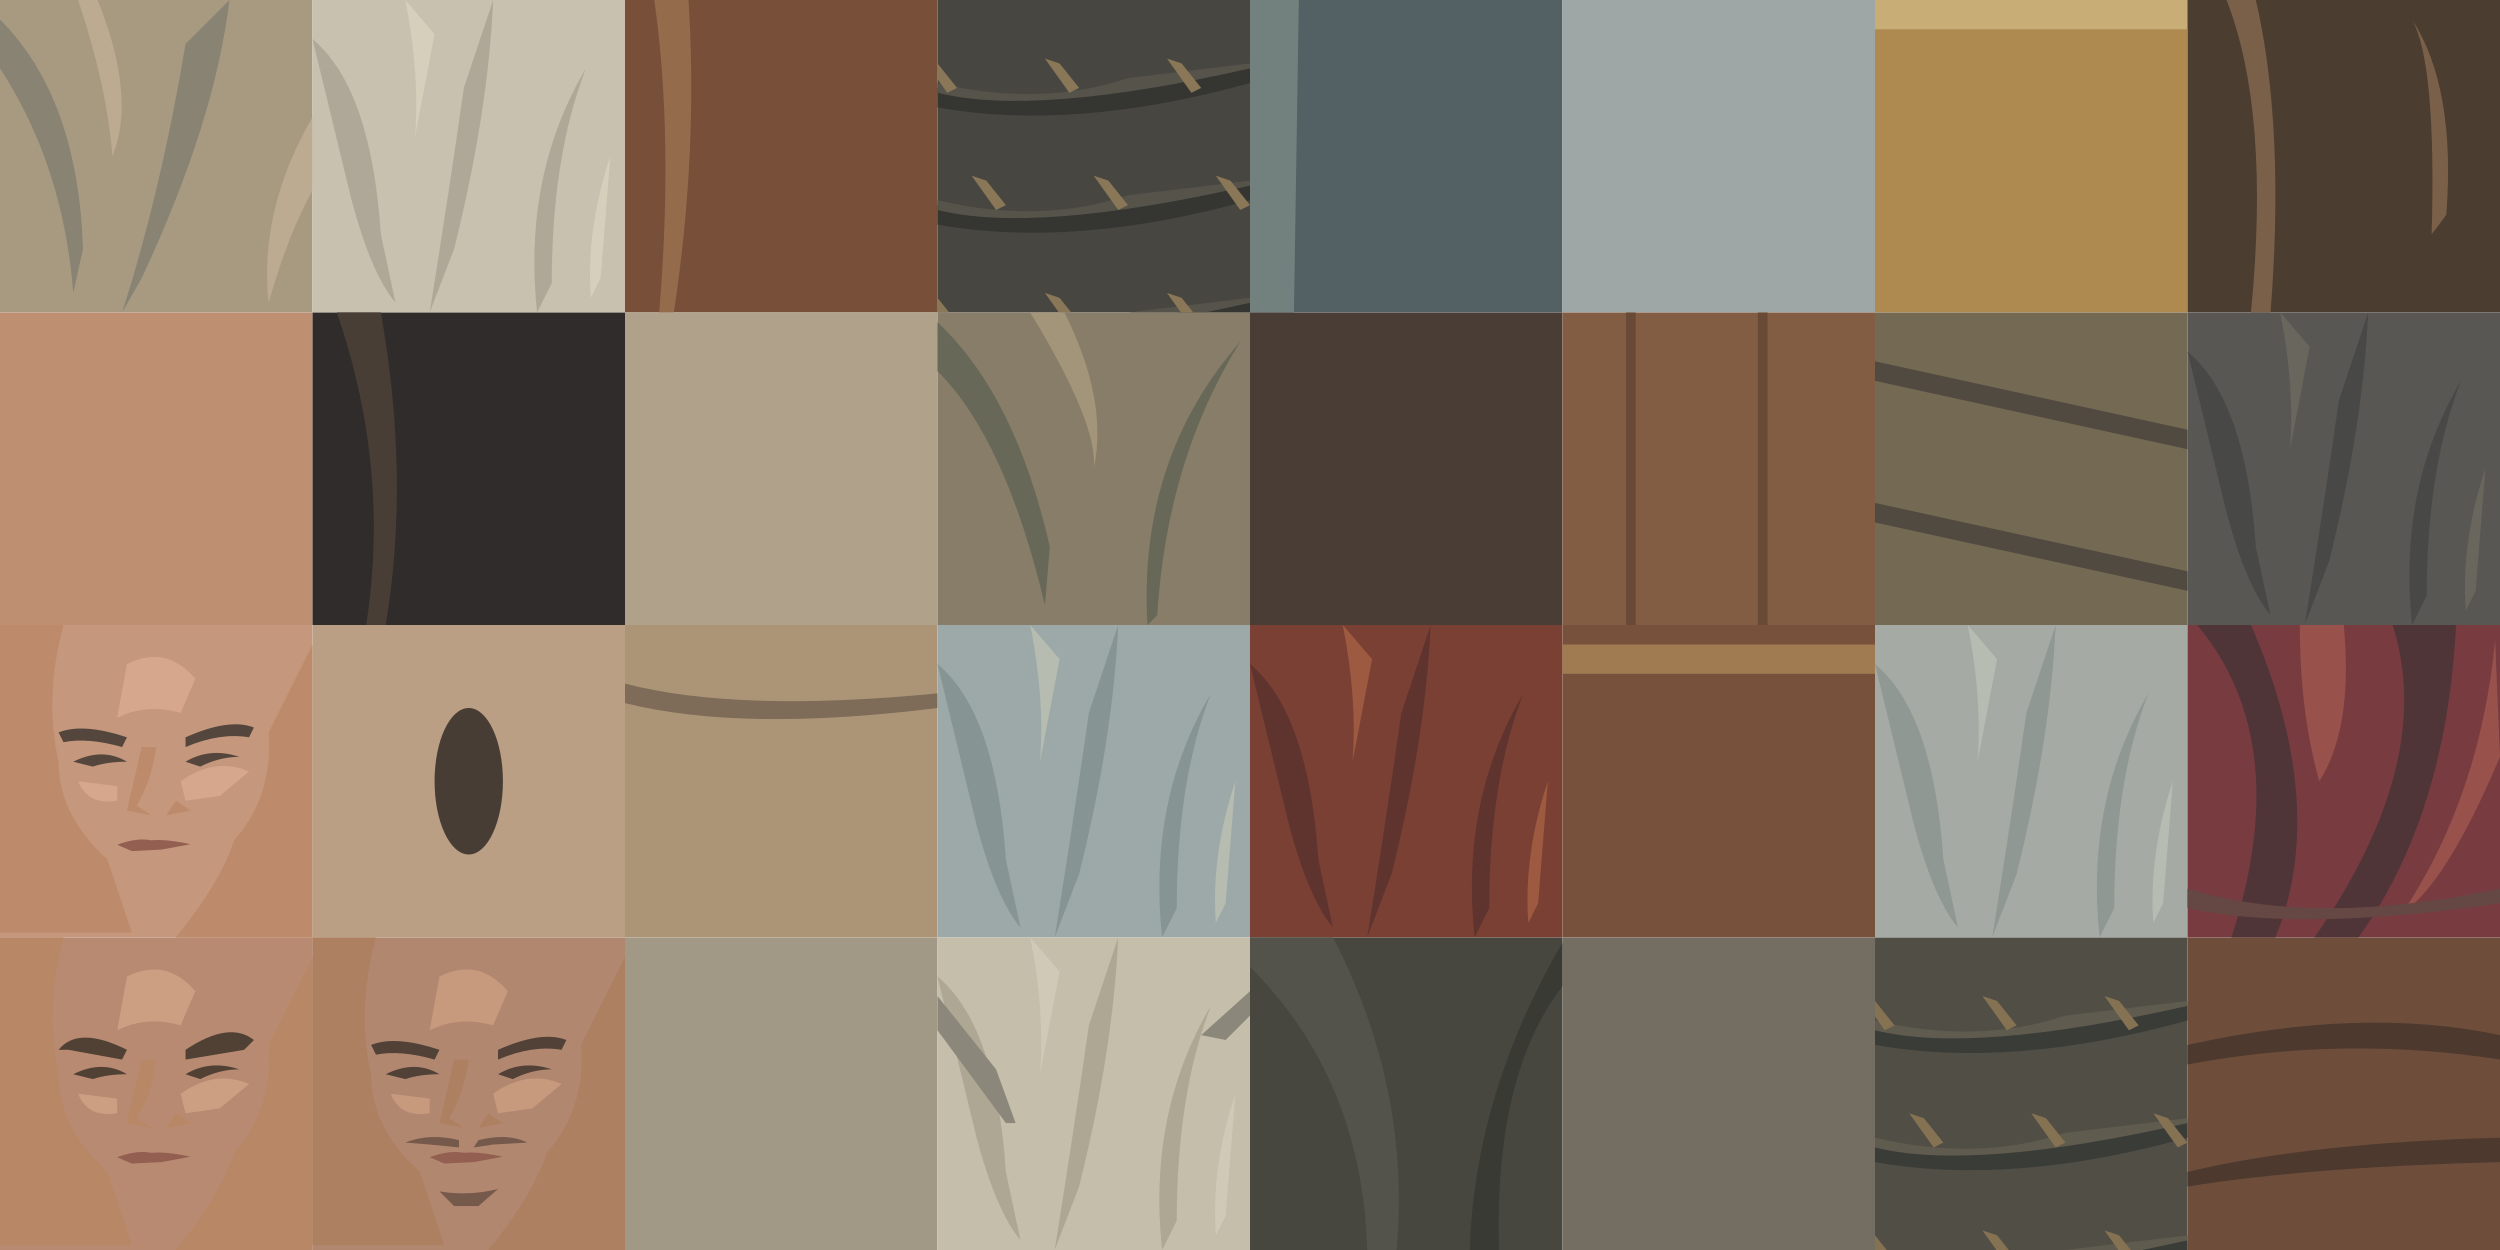
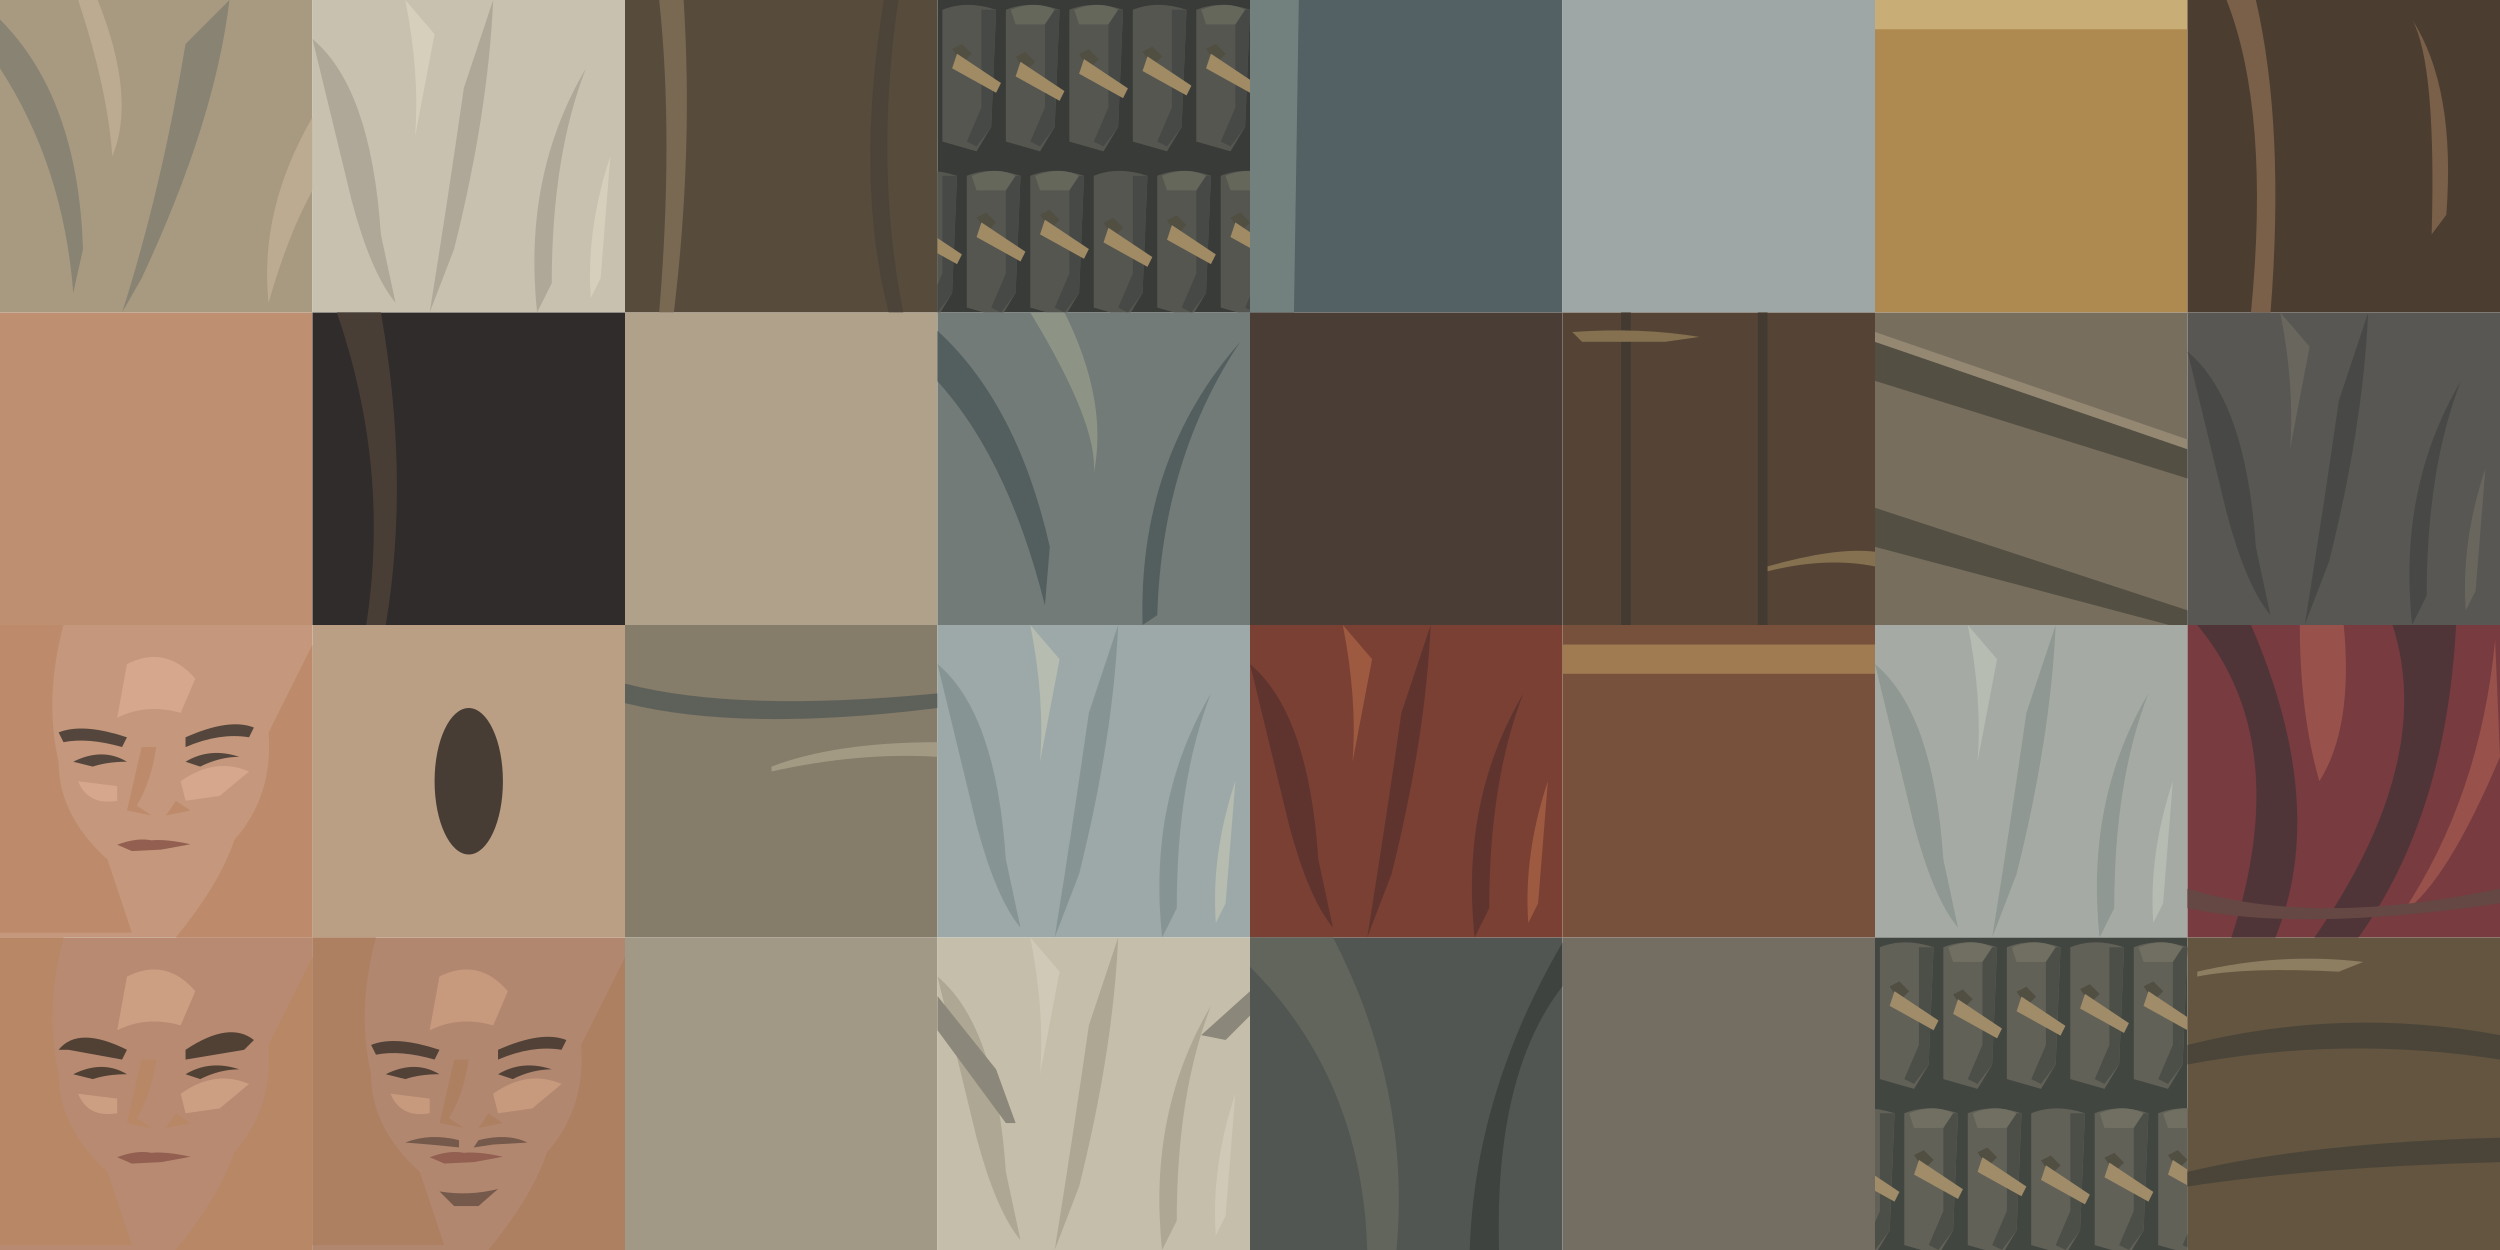
<svg xmlns="http://www.w3.org/2000/svg" width="1024" height="512" viewBox="0 0 512 256">
  <defs>
    <clipPath id="swatch">
      <path d="M0 0H64V64H0Z" />
    </clipPath>
  </defs>
  <g transform="translate(0 0)">
    <g clip-path="url(#swatch)">
      <path fill="#a89a80" d="M0 0H64V64H0Z" />
      <path fill="#898373" d="M0 4Q16 20 17 51L15 60Q13 34 0 14Z M47 0Q44 25 29 57L25 64Q33 39 38 9Z" />
      <path fill="#bcab90" d="M20 0Q28 20 23 32Q22 18 16 0Z M64 24Q53 43 55 62Q59 48 64 39Z" />
    </g>
  </g>
  <g transform="translate(64 0)">
    <g clip-path="url(#swatch)">
      <path fill="#c8c1af" d="M0 0H64V64H0Z" />
      <path fill="#afa899" d="M0 8 Q12 18 14 48 L17 62 Q12 56 8 41 Z M37 0 Q36 23 29 51 L24 64 Q28 39 31 18 Z M56 14 Q49 32 49 58 L46 64 Q43 36 56 14 Z" />
      <path fill="#d6cfbb" d="M19 0 Q22 15 21 28 L25 7 Z M61 32 Q56 47 57 61 L59 57 Z" />
    </g>
  </g>
  <g transform="translate(128 0)">
    <g clip-path="url(#swatch)">
-       <path fill="#784f39" d="M0 0H64V64H0Z" />
-       <path fill="#946c4c" d="M6 0 Q10 28 7 64 H10 Q15 31 13 0 Z" />
+       <path fill="#574b3c" d="M0 0H64V64H0Z" />
+       <path fill="#796952" d="M7 0Q10 28 7 64H10Q14 31 12 0Z" />
+       <path fill="#4c4439" d="M53 0Q47 37 54 64H57Q51 34 56 0Z" />
    </g>
  </g>
  <g transform="translate(192 0)">
    <g clip-path="url(#swatch)">
-       <path fill="#484641" d="M0 0H64V64H0Z" />
-       <path fill="#353531" d="M0 18Q22 23 41 17L64 14V17Q28 27 0 22Z M0 42Q22 47 41 41L64 38V41Q28 51 0 46Z M0 66Q22 71 41 65L64 62V65Q28 75 0 70Z " />
-       <path fill="#56534a" d="M0 17Q21 22 39 16L64 13V14Q20 24 0 19Z M0 41Q21 46 39 40L64 37V38Q20 48 0 43Z M0 65Q21 70 39 64L64 61V62Q20 72 0 67Z " />
-       <path fill="#8a7758" d="M-3 12l3 1 4 5-2 1z M22 12l3 1 4 5-2 1z M47 12l3 1 4 5-2 1z M7 36l3 1 4 5-2 1z M32 36l3 1 4 5-2 1z M57 36l3 1 4 5-2 1z M-3 60l3 1 4 5-2 1z M22 60l3 1 4 5-2 1z M47 60l3 1 4 5-2 1z " />
+       <path fill="#393b38" d="M0 0H64V64H0Z" />
+       <path fill="#555650" d="M-17 -32q5 -2 11 0l-1 24-3 5-7-2z M-4 -32q5 -2 11 0l-1 24-3 5-7-2z M9 -32q5 -2 11 0l-1 24-3 5-7-2z M22 -32q5 -2 11 0l-1 24-3 5-7-2z M35 -32q5 -2 11 0l-1 24-3 5-7-2z M48 -32q5 -2 11 0l-1 24-3 5-7-2z M61 -32q5 -2 11 0l-1 24-3 5-7-2z M-12 2q5 -2 11 0l-1 24-3 5-7-2z M1 2q5 -2 11 0l-1 24-3 5-7-2z M14 2q5 -2 11 0l-1 24-3 5-7-2z M27 2q5 -2 11 0l-1 24-3 5-7-2z M40 2q5 -2 11 0l-1 24-3 5-7-2z M53 2q5 -2 11 0l-1 24-3 5-7-2z M66 2q5 -2 11 0l-1 24-3 5-7-2z M-7 36q5 -2 11 0l-1 24-3 5-7-2z M6 36q5 -2 11 0l-1 24-3 5-7-2z M19 36q5 -2 11 0l-1 24-3 5-7-2z M32 36q5 -2 11 0l-1 24-3 5-7-2z M45 36q5 -2 11 0l-1 24-3 5-7-2z M58 36q5 -2 11 0l-1 24-3 5-7-2z M71 36q5 -2 11 0l-1 24-3 5-7-2z " />
+       <path fill="#464945" d="M-9 -32l3 0-1 24-3 4-2-1 3-7z M4 -32l3 0-1 24-3 4-2-1 3-7z M17 -32l3 0-1 24-3 4-2-1 3-7z M30 -32l3 0-1 24-3 4-2-1 3-7z M43 -32l3 0-1 24-3 4-2-1 3-7z M56 -32l3 0-1 24-3 4-2-1 3-7z M69 -32l3 0-1 24-3 4-2-1 3-7z M-4 2l3 0-1 24-3 4-2-1 3-7z M9 2l3 0-1 24-3 4-2-1 3-7z M22 2l3 0-1 24-3 4-2-1 3-7z M35 2l3 0-1 24-3 4-2-1 3-7z M48 2l3 0-1 24-3 4-2-1 3-7z M61 2l3 0-1 24-3 4-2-1 3-7z M74 2l3 0-1 24-3 4-2-1 3-7z M1 36l3 0-1 24-3 4-2-1 3-7z M14 36l3 0-1 24-3 4-2-1 3-7z M27 36l3 0-1 24-3 4-2-1 3-7z M40 36l3 0-1 24-3 4-2-1 3-7z M53 36l3 0-1 24-3 4-2-1 3-7z M66 36l3 0-1 24-3 4-2-1 3-7z M79 36l3 0-1 24-3 4-2-1 3-7z " />
+       <path fill="#65675b" d="M-16 -32q5 -2 9 0l-2 3-6 0z M-3 -32q5 -2 9 0l-2 3-6 0z M23 -32q5 -2 9 0l-2 3-6 0z M36 -32q5 -2 9 0l-2 3-6 0z M62 -32q5 -2 9 0l-2 3-6 0z M-11 2q5 -2 9 0l-2 3-6 0z M15 2q5 -2 9 0l-2 3-6 0z M28 2q5 -2 9 0l-2 3-6 0z M54 2q5 -2 9 0l-2 3-6 0z M67 2q5 -2 9 0l-2 3-6 0z M7 36q5 -2 9 0l-2 3-6 0z M20 36q5 -2 9 0l-2 3-6 0z M46 36q5 -2 9 0l-2 3-6 0z M59 36q5 -2 9 0l-2 3-6 0z " />
+       <path fill="#514e42" d="M-15 -24l2 -1 2 2-2 2z M-2 -23.45l2 -1 2 2-2 2z M11 -22.9l2 -1 2 2-2 2z M24 -23.45l2 -1 2 2-2 2z M37 -24l2 -1 2 2-2 2z M50 -22.35l2 -1 2 2-2 2z M63 -22.9l2 -1 2 2-2 2z M-10 11.65l2 -1 2 2-2 2z M3 10l2 -1 2 2-2 2z M16 11.65l2 -1 2 2-2 2z M29 11.1l2 -1 2 2-2 2z M42 10.55l2 -1 2 2-2 2z M55 10l2 -1 2 2-2 2z M68 11.65l2 -1 2 2-2 2z M-5 45.1l2 -1 2 2-2 2z M8 44.55l2 -1 2 2-2 2z M21 44l2 -1 2 2-2 2z M34 45.65l2 -1 2 2-2 2z M47 45.1l2 -1 2 2-2 2z M60 44.55l2 -1 2 2-2 2z M73 44l2 -1 2 2-2 2z " />
+       <path fill="#a08b65" d="M-14 -23l9 6-1 2-9-5z M-1 -22.45l9 6-1 2-9-5z M12 -21.9l9 6-1 2-9-5z M25 -22.45l9 6-1 2-9-5z M38 -23l9 6-1 2-9-5z M51 -21.35l9 6-1 2-9-5z M64 -21.9l9 6-1 2-9-5z M-9 12.65l9 6-1 2-9-5z M4 11l9 6-1 2-9-5z M17 12.65l9 6-1 2-9-5z M30 12.1l9 6-1 2-9-5z M43 11.55l9 6-1 2-9-5z M56 11l9 6-1 2-9-5z M69 12.65l9 6-1 2-9-5z M-4 46.1l9 6-1 2-9-5z M9 45.55l9 6-1 2-9-5z M22 45l9 6-1 2-9-5z M35 46.65l9 6-1 2-9-5z M48 46.1l9 6-1 2-9-5z M61 45.55l9 6-1 2-9-5z M74 45l9 6-1 2-9-5z " />
    </g>
  </g>
  <g transform="translate(256 0)">
    <g clip-path="url(#swatch)">
      <path fill="#536064" d="M0 0H64V64H0Z" />
      <path fill="#72817e" d="M0 0 H10 L9 64 H0 Z" />
    </g>
  </g>
  <g transform="translate(320 0)">
    <g clip-path="url(#swatch)">
      <path fill="#9ea7a5" d="M0 0H64V64H0Z" />
    </g>
  </g>
  <g transform="translate(384 0)">
    <g clip-path="url(#swatch)">
      <path fill="#ae8a50" d="M0 0H64V64H0Z" />
      <path fill="#c8ad77" d="M0 0 H64 V6 H0 Z" />
    </g>
  </g>
  <g transform="translate(448 0)">
    <g clip-path="url(#swatch)">
      <path fill="#4c3d31" d="M0 0H64V64H0Z" />
      <path fill="#7a6048" d="M8 0 Q17 23 13 64 H17 Q20 26 14 0 Z M46 4 Q51 13 50 48 L53 44 Q55 18 46 4 Z" />
    </g>
  </g>
  <g transform="translate(0 64)">
    <g clip-path="url(#swatch)">
      <path fill="#bf8f72" d="M0 0H64V64H0Z" />
    </g>
  </g>
  <g transform="translate(64 64)">
    <g clip-path="url(#swatch)">
      <path fill="#302c2b" d="M0 0H64V64H0Z" />
      <path fill="#493e36" d="M5 0 Q16 32 11 64 H15 Q20 34 14 0 Z" />
    </g>
  </g>
  <g transform="translate(128 64)">
    <g clip-path="url(#swatch)">
      <path fill="#b0a18a" d="M0 0H64V64H0Z" />
    </g>
  </g>
  <g transform="translate(192 64)">
    <g clip-path="url(#swatch)">
-       <path fill="#877d68" d="M0 0H64V64H0Z" />
-       <path fill="#686859" d="M0 2Q16 17 23 48L22 60Q14 26 0 12Z M62 6Q47 30 45 62L43 64Q41 30 62 6Z" />
-       <path fill="#a39579" d="M26 0Q35 18 32 32Q33 23 19 0Z" />
+       <path fill="#727b77" d="M0 0H64V64H0Z" />
+       <path fill="#535f5e" d="M-2 2Q16 17 23 48L22 60Q14 28-2 12Z M62 6Q46 30 45 62L42 64Q41 30 62 6Z" />
+       <path fill="#8d9486" d="M26 0Q35 18 32 33Q33 23 19 0Z" />
    </g>
  </g>
  <g transform="translate(256 64)">
    <g clip-path="url(#swatch)">
      <path fill="#4a3d35" d="M0 0H64V64H0Z" />
    </g>
  </g>
  <g transform="translate(320 64)">
    <g clip-path="url(#swatch)">
-       <path fill="#825d43" d="M0 0H64V64H0Z" />
-       <path fill="#694a37" d="M13 0 H15 V64 H13 Z M40 0 H42 V64 H40 Z" />
+       <path fill="#554435" d="M0 0H64V64H0Z" />
+       <path fill="#433b32" d="M12 0H14V64H12Z M40 0H42V64H40Z" />
+       <path fill="#85704f" d="M2 4Q16 3 28 5L21 6L4 6Z M42 52Q56 48 64 49V52Q54 50 42 53Z" />
    </g>
  </g>
  <g transform="translate(384 64)">
    <g clip-path="url(#swatch)">
-       <path fill="#746953" d="M0 0H64V64H0Z" />
-       <path fill="#514a40" d="M0 10 L64 24 V28 L0 14 Z M0 39 L64 53 V57 L0 43 Z" />
+       <path fill="#776e5d" d="M0 0H64V64H0Z" />
+       <path fill="#534f43" d="M0 6L64 28V34L0 14Z M0 40L64 61V65L0 48Z" />
+       <path fill="#958873" d="M0 4L64 26V28L0 6Z" />
    </g>
  </g>
  <g transform="translate(448 64)">
    <g clip-path="url(#swatch)">
      <path fill="#595753" d="M0 0H64V64H0Z" />
      <path fill="#484947" d="M0 8 Q12 18 14 48 L17 62 Q12 56 8 41 Z M37 0 Q36 23 29 51 L24 64 Q28 39 31 18 Z M56 14 Q49 32 49 58 L46 64 Q43 36 56 14 Z" />
      <path fill="#69675d" d="M19 0 Q22 15 21 28 L25 7 Z M61 32 Q56 47 57 61 L59 57 Z" />
    </g>
  </g>
  <g transform="translate(0 128)">
    <g clip-path="url(#swatch)">
      <path fill="#c5977c" d="M0 0H64V64H0Z" />
      <path fill="#bd8b6b" d="M0 0 H13 Q9 15 12 28 Q12 39 22 48 L27 63 H0 Z M64 4 V64 H36 Q45 53 48 44 Q56 35 55 22 Z" />
      <path fill="#d6a78d" d="M26 8 Q34 4 40 11 L37 18 Q30 16 24 19 Z M37 32 Q44 27 51 30 L45 35 L38 36 Z M16 32 L24 33 L24 36 Q18 37 16 32 Z" />
      <path fill="#54463c" d="M12 22 Q17 20 26 23 L25 25 Q18 23 13 24 Z M38 23 Q47 19 52 21 L51 23 Q45 22 38 25 Z" />
      <path fill="#bd8b6b" d="M29 25 L32 25 Q31 32 28 37 L31 39 L26 38 Z M36 36 L39 38 L34 39 Z" />
      <path fill="#54463c" d="M15 28 Q21 25 26 28 Q22 28 19 29 Z M38 28 Q43 25 49 27 Q45 27 41 29 Z" />
      <path fill="#925f51" d="M24 45 Q28 43.5 31 44.1 Q34 43.8 39 44.9 L33 46 L27 46.3 Z" />
    </g>
  </g>
  <g transform="translate(64 128)">
    <g clip-path="url(#swatch)">
      <path fill="#bb9f85" d="M0 0H64V64H0Z" />
      <ellipse cx="32" cy="32" rx="7" ry="15" fill="#483d35" />
    </g>
  </g>
  <g transform="translate(128 128)">
    <g clip-path="url(#swatch)">
-       <path fill="#ac9577" d="M0 0H64V64H0Z" />
-       <path fill="#7e6c59" d="M0 12 Q23 18 64 14 V17 Q24 22 0 16 Z" />
+       <path fill="#857c69" d="M0 0H64V64H0Z" />
+       <path fill="#5e615a" d="M0 12Q23 18 64 14V17Q24 22 0 16Z" />
+       <path fill="#a29a83" d="M30 29Q43 24 64 24V27Q48 26 30 30Z" />
    </g>
  </g>
  <g transform="translate(192 128)">
    <g clip-path="url(#swatch)">
      <path fill="#9da9a9" d="M0 0H64V64H0Z" />
      <path fill="#879494" d="M0 8 Q12 18 14 48 L17 62 Q12 56 8 41 Z M37 0 Q36 23 29 51 L24 64 Q28 39 31 18 Z M56 14 Q49 32 49 58 L46 64 Q43 36 56 14 Z" />
      <path fill="#b6bcaf" d="M19 0 Q22 15 21 28 L25 7 Z M61 32 Q56 47 57 61 L59 57 Z" />
    </g>
  </g>
  <g transform="translate(256 128)">
    <g clip-path="url(#swatch)">
      <path fill="#7b4034" d="M0 0H64V64H0Z" />
      <path fill="#5f342e" d="M0 8 Q12 18 14 48 L17 62 Q12 56 8 41 Z M37 0 Q36 23 29 51 L24 64 Q28 39 31 18 Z M56 14 Q49 32 49 58 L46 64 Q43 36 56 14 Z" />
      <path fill="#9e5a41" d="M19 0 Q22 15 21 28 L25 7 Z M61 32 Q56 47 57 61 L59 57 Z" />
    </g>
  </g>
  <g transform="translate(320 128)">
    <g clip-path="url(#swatch)">
      <path fill="#78513c" d="M0 0H64V64H0Z" />
      <path fill="#a07a51" d="M0 4 H64 V10 H0 Z" />
    </g>
  </g>
  <g transform="translate(384 128)">
    <g clip-path="url(#swatch)">
      <path fill="#a5aba4" d="M0 0H64V64H0Z" />
      <path fill="#909893" d="M0 8 Q12 18 14 48 L17 62 Q12 56 8 41 Z M37 0 Q36 23 29 51 L24 64 Q28 39 31 18 Z M56 14 Q49 32 49 58 L46 64 Q43 36 56 14 Z" />
      <path fill="#b6bcb2" d="M19 0 Q22 15 21 28 L25 7 Z M61 32 Q56 47 57 61 L59 57 Z" />
    </g>
  </g>
  <g transform="translate(448 128)">
    <g clip-path="url(#swatch)">
      <path fill="#773b40" d="M0 0H64V64H0Z" />
      <path fill="#4f3438" d="M2 0Q22 24 9 64H18Q29 37 13 0Z M42 0Q51 28 26 64H35Q53 39 55 0Z" />
      <path fill="#98514b" d="M23 0Q23 18 27 32Q34 21 32 0Z M63 3Q60 35 44 59Q53 53 64 27Z" />
      <path fill="#654843" d="M0 54Q26 62 64 54V57Q23 63 0 58Z" />
    </g>
  </g>
  <g transform="translate(0 192)">
    <g clip-path="url(#swatch)">
      <path fill="#b78a71" d="M0 0H64V64H0Z" />
      <path fill="#b88765" d="M0 0 H13 Q9 15 12 28 Q12 39 22 48 L27 63 H0 Z M64 4 V64 H36 Q45 53 48 44 Q56 35 55 22 Z" />
      <path fill="#cc9f83" d="M26 8 Q34 4 40 11 L37 18 Q30 16 24 19 Z M37 32 Q44 27 51 30 L45 35 L38 36 Z M16 32 L24 33 L24 36 Q18 37 16 32 Z" />
      <path fill="#514034" d="M12 23 Q16 18 26 23 L25 25 L14 23 Z M38 23 Q47 17 52 21 L50 23 L38 25 Z" />
      <path fill="#b88765" d="M29 25 L32 25 Q31 32 28 37 L31 39 L26 38 Z M36 36 L39 38 L34 39 Z" />
      <path fill="#514034" d="M15 28 Q21 25 26 28 Q22 28 19 29 Z M38 28 Q43 25 49 27 Q45 27 41 29 Z" />
      <path fill="#925f51" d="M24 45 Q28 43.5 31 44.1 Q34 43.8 39 44.9 L33 46 L27 46.3 Z" />
    </g>
  </g>
  <g transform="translate(64 192)">
    <g clip-path="url(#swatch)">
      <path fill="#b28770" d="M0 0H64V64H0Z" />
      <path fill="#ae8062" d="M0 0 H13 Q9 15 12 28 Q12 39 22 48 L27 63 H0 Z M64 4 V64 H36 Q45 53 48 44 Q56 35 55 22 Z" />
      <path fill="#c89a7d" d="M26 8 Q34 4 40 11 L37 18 Q30 16 24 19 Z M37 32 Q44 27 51 30 L45 35 L38 36 Z M16 32 L24 33 L24 36 Q18 37 16 32 Z" />
      <path fill="#514137" d="M12 22 Q17 20 26 23 L25 25 Q18 23 13 24 Z M38 23 Q47 19 52 21 L51 23 Q45 22 38 25 Z" />
      <path fill="#ae8062" d="M29 25 L32 25 Q31 32 28 37 L31 39 L26 38 Z M36 36 L39 38 L34 39 Z" />
      <path fill="#514137" d="M15 28 Q21 25 26 28 Q22 28 19 29 Z M38 28 Q43 25 49 27 Q45 27 41 29 Z" />
      <path fill="#925f51" d="M24 45 Q28 43.5 31 44.1 Q34 43.8 39 44.9 L33 46 L27 46.3 Z" />
      <path fill="#75594b" d="M19 42 Q24 40 30 41.5 L30 43 L24 42.4 Z M34 41.5 Q40 40 44 42 L37 42.4 L33 43 Z M26 52 Q32 53 38 51.5 L34 55 L29 55 Z" />
    </g>
  </g>
  <g transform="translate(128 192)">
    <g clip-path="url(#swatch)">
      <path fill="#a29886" d="M0 0H64V64H0Z" />
    </g>
  </g>
  <g transform="translate(192 192)">
    <g clip-path="url(#swatch)">
      <path fill="#c5beaa" d="M0 0H64V64H0Z" />
      <path fill="#aea793" d="M0 8 Q12 18 14 48 L17 62 Q12 56 8 41 Z M37 0 Q36 23 29 51 L24 64 Q28 39 31 18 Z M56 14 Q49 32 49 58 L46 64 Q43 36 56 14 Z" />
      <path fill="#d0c9b7" d="M19 0 Q22 15 21 28 L25 7 Z M61 32 Q56 47 57 61 L59 57 Z" />
      <path fill="#8b877a" d="M0 12 L12 27 L16 38 L14 38 L0 19 Z M64 11 L54 20 L59 21 L64 16 Z" />
    </g>
  </g>
  <g transform="translate(256 192)">
    <g clip-path="url(#swatch)">
-       <path fill="#474740" d="M0 0H64V64H0Z" />
-       <path fill="#53534b" d="M0 0H17Q33 31 30 64H24Q23 29 0 6Z" />
-       <path fill="#393a34" d="M64 1Q46 32 45 64H51Q50 28 64 10Z" />
+       <path fill="#515652" d="M0 0H64V64H0Z" />
+       <path fill="#62655b" d="M0 0H17Q33 31 30 64H24Q23 29 0 6Z" />
+       <path fill="#3e433f" d="M64 1Q46 32 45 64H51Q50 28 64 10Z" />
    </g>
  </g>
  <g transform="translate(320 192)">
    <g clip-path="url(#swatch)">
      <path fill="#736d62" d="M0 0H64V64H0Z" />
    </g>
  </g>
  <g transform="translate(384 192)">
    <g clip-path="url(#swatch)">
-       <path fill="#514e45" d="M0 0H64V64H0Z" />
-       <path fill="#3a3c37" d="M0 18Q22 23 41 17L64 14V17Q28 27 0 22Z M0 42Q22 47 41 41L64 38V41Q28 51 0 46Z M0 66Q22 71 41 65L64 62V65Q28 75 0 70Z " />
-       <path fill="#605b4f" d="M0 17Q21 22 39 16L64 13V14Q20 24 0 19Z M0 41Q21 46 39 40L64 37V38Q20 48 0 43Z M0 65Q21 70 39 64L64 61V62Q20 72 0 67Z " />
-       <path fill="#857253" d="M-3 12l3 1 4 5-2 1z M22 12l3 1 4 5-2 1z M47 12l3 1 4 5-2 1z M7 36l3 1 4 5-2 1z M32 36l3 1 4 5-2 1z M57 36l3 1 4 5-2 1z M-3 60l3 1 4 5-2 1z M22 60l3 1 4 5-2 1z M47 60l3 1 4 5-2 1z " />
+       <path fill="#424640" d="M0 0H64V64H0Z" />
+       <path fill="#626158" d="M-17 -32q5 -2 11 0l-1 24-3 5-7-2z M-4 -32q5 -2 11 0l-1 24-3 5-7-2z M9 -32q5 -2 11 0l-1 24-3 5-7-2z M22 -32q5 -2 11 0l-1 24-3 5-7-2z M35 -32q5 -2 11 0l-1 24-3 5-7-2z M48 -32q5 -2 11 0l-1 24-3 5-7-2z M61 -32q5 -2 11 0l-1 24-3 5-7-2z M-12 2q5 -2 11 0l-1 24-3 5-7-2z M1 2q5 -2 11 0l-1 24-3 5-7-2z M14 2q5 -2 11 0l-1 24-3 5-7-2z M27 2q5 -2 11 0l-1 24-3 5-7-2z M40 2q5 -2 11 0l-1 24-3 5-7-2z M53 2q5 -2 11 0l-1 24-3 5-7-2z M66 2q5 -2 11 0l-1 24-3 5-7-2z M-7 36q5 -2 11 0l-1 24-3 5-7-2z M6 36q5 -2 11 0l-1 24-3 5-7-2z M19 36q5 -2 11 0l-1 24-3 5-7-2z M32 36q5 -2 11 0l-1 24-3 5-7-2z M45 36q5 -2 11 0l-1 24-3 5-7-2z M58 36q5 -2 11 0l-1 24-3 5-7-2z M71 36q5 -2 11 0l-1 24-3 5-7-2z " />
+       <path fill="#4c4f48" d="M-9 -32l3 0-1 24-3 4-2-1 3-7z M4 -32l3 0-1 24-3 4-2-1 3-7z M17 -32l3 0-1 24-3 4-2-1 3-7z M30 -32l3 0-1 24-3 4-2-1 3-7z M43 -32l3 0-1 24-3 4-2-1 3-7z M56 -32l3 0-1 24-3 4-2-1 3-7z M69 -32l3 0-1 24-3 4-2-1 3-7z M-4 2l3 0-1 24-3 4-2-1 3-7z M9 2l3 0-1 24-3 4-2-1 3-7z M22 2l3 0-1 24-3 4-2-1 3-7z M35 2l3 0-1 24-3 4-2-1 3-7z M48 2l3 0-1 24-3 4-2-1 3-7z M61 2l3 0-1 24-3 4-2-1 3-7z M74 2l3 0-1 24-3 4-2-1 3-7z M1 36l3 0-1 24-3 4-2-1 3-7z M14 36l3 0-1 24-3 4-2-1 3-7z M27 36l3 0-1 24-3 4-2-1 3-7z M40 36l3 0-1 24-3 4-2-1 3-7z M53 36l3 0-1 24-3 4-2-1 3-7z M66 36l3 0-1 24-3 4-2-1 3-7z M79 36l3 0-1 24-3 4-2-1 3-7z " />
+       <path fill="#706f62" d="M-16 -32q5 -2 9 0l-2 3-6 0z M-3 -32q5 -2 9 0l-2 3-6 0z M23 -32q5 -2 9 0l-2 3-6 0z M36 -32q5 -2 9 0l-2 3-6 0z M62 -32q5 -2 9 0l-2 3-6 0z M-11 2q5 -2 9 0l-2 3-6 0z M15 2q5 -2 9 0l-2 3-6 0z M28 2q5 -2 9 0l-2 3-6 0z M54 2q5 -2 9 0l-2 3-6 0z M67 2q5 -2 9 0l-2 3-6 0z M7 36q5 -2 9 0l-2 3-6 0z M20 36q5 -2 9 0l-2 3-6 0z M46 36q5 -2 9 0l-2 3-6 0z M59 36q5 -2 9 0l-2 3-6 0z " />
+       <path fill="#514e42" d="M-15 -24l2 -1 2 2-2 2z M-2 -23.45l2 -1 2 2-2 2z M11 -22.9l2 -1 2 2-2 2z M24 -23.45l2 -1 2 2-2 2z M37 -24l2 -1 2 2-2 2z M50 -22.35l2 -1 2 2-2 2z M63 -22.9l2 -1 2 2-2 2z M-10 11.65l2 -1 2 2-2 2z M3 10l2 -1 2 2-2 2z M16 11.65l2 -1 2 2-2 2z M29 11.1l2 -1 2 2-2 2z M42 10.55l2 -1 2 2-2 2z M55 10l2 -1 2 2-2 2z M68 11.65l2 -1 2 2-2 2z M-5 45.1l2 -1 2 2-2 2z M8 44.55l2 -1 2 2-2 2z M21 44l2 -1 2 2-2 2z M34 45.65l2 -1 2 2-2 2z M47 45.1l2 -1 2 2-2 2z M60 44.55l2 -1 2 2-2 2z M73 44l2 -1 2 2-2 2z " />
+       <path fill="#a08c69" d="M-14 -23l9 6-1 2-9-5z M-1 -22.45l9 6-1 2-9-5z M12 -21.9l9 6-1 2-9-5z M25 -22.45l9 6-1 2-9-5z M38 -23l9 6-1 2-9-5z M51 -21.35l9 6-1 2-9-5z M64 -21.9l9 6-1 2-9-5z M-9 12.65l9 6-1 2-9-5z M4 11l9 6-1 2-9-5z M17 12.65l9 6-1 2-9-5z M30 12.1l9 6-1 2-9-5z M43 11.55l9 6-1 2-9-5z M56 11l9 6-1 2-9-5z M69 12.65l9 6-1 2-9-5z M-4 46.1l9 6-1 2-9-5z M9 45.55l9 6-1 2-9-5z M22 45l9 6-1 2-9-5z M35 46.65l9 6-1 2-9-5z M48 46.1l9 6-1 2-9-5z M61 45.55l9 6-1 2-9-5z M74 45l9 6-1 2-9-5z " />
    </g>
  </g>
  <g transform="translate(448 192)">
    <g clip-path="url(#swatch)">
-       <path fill="#6e4e3b" d="M0 0H64V64H0Z" />
-       <path fill="#4e392f" d="M0 22 Q36 14 64 20 V25 Q32 20 0 26 Z M0 48 Q25 42 64 41 V46 Q25 47 0 51 Z" />
+       <path fill="#635540" d="M0 0H64V64H0Z" />
+       <path fill="#4b4539" d="M0 22Q32 14 64 20V25Q32 20 0 26Z M0 48Q25 42 64 41V46Q26 47 0 51Z" />
+       <path fill="#8d7d61" d="M2 7Q19 3 36 5L31 7Q12 6 2 8Z" />
    </g>
  </g>
</svg>
